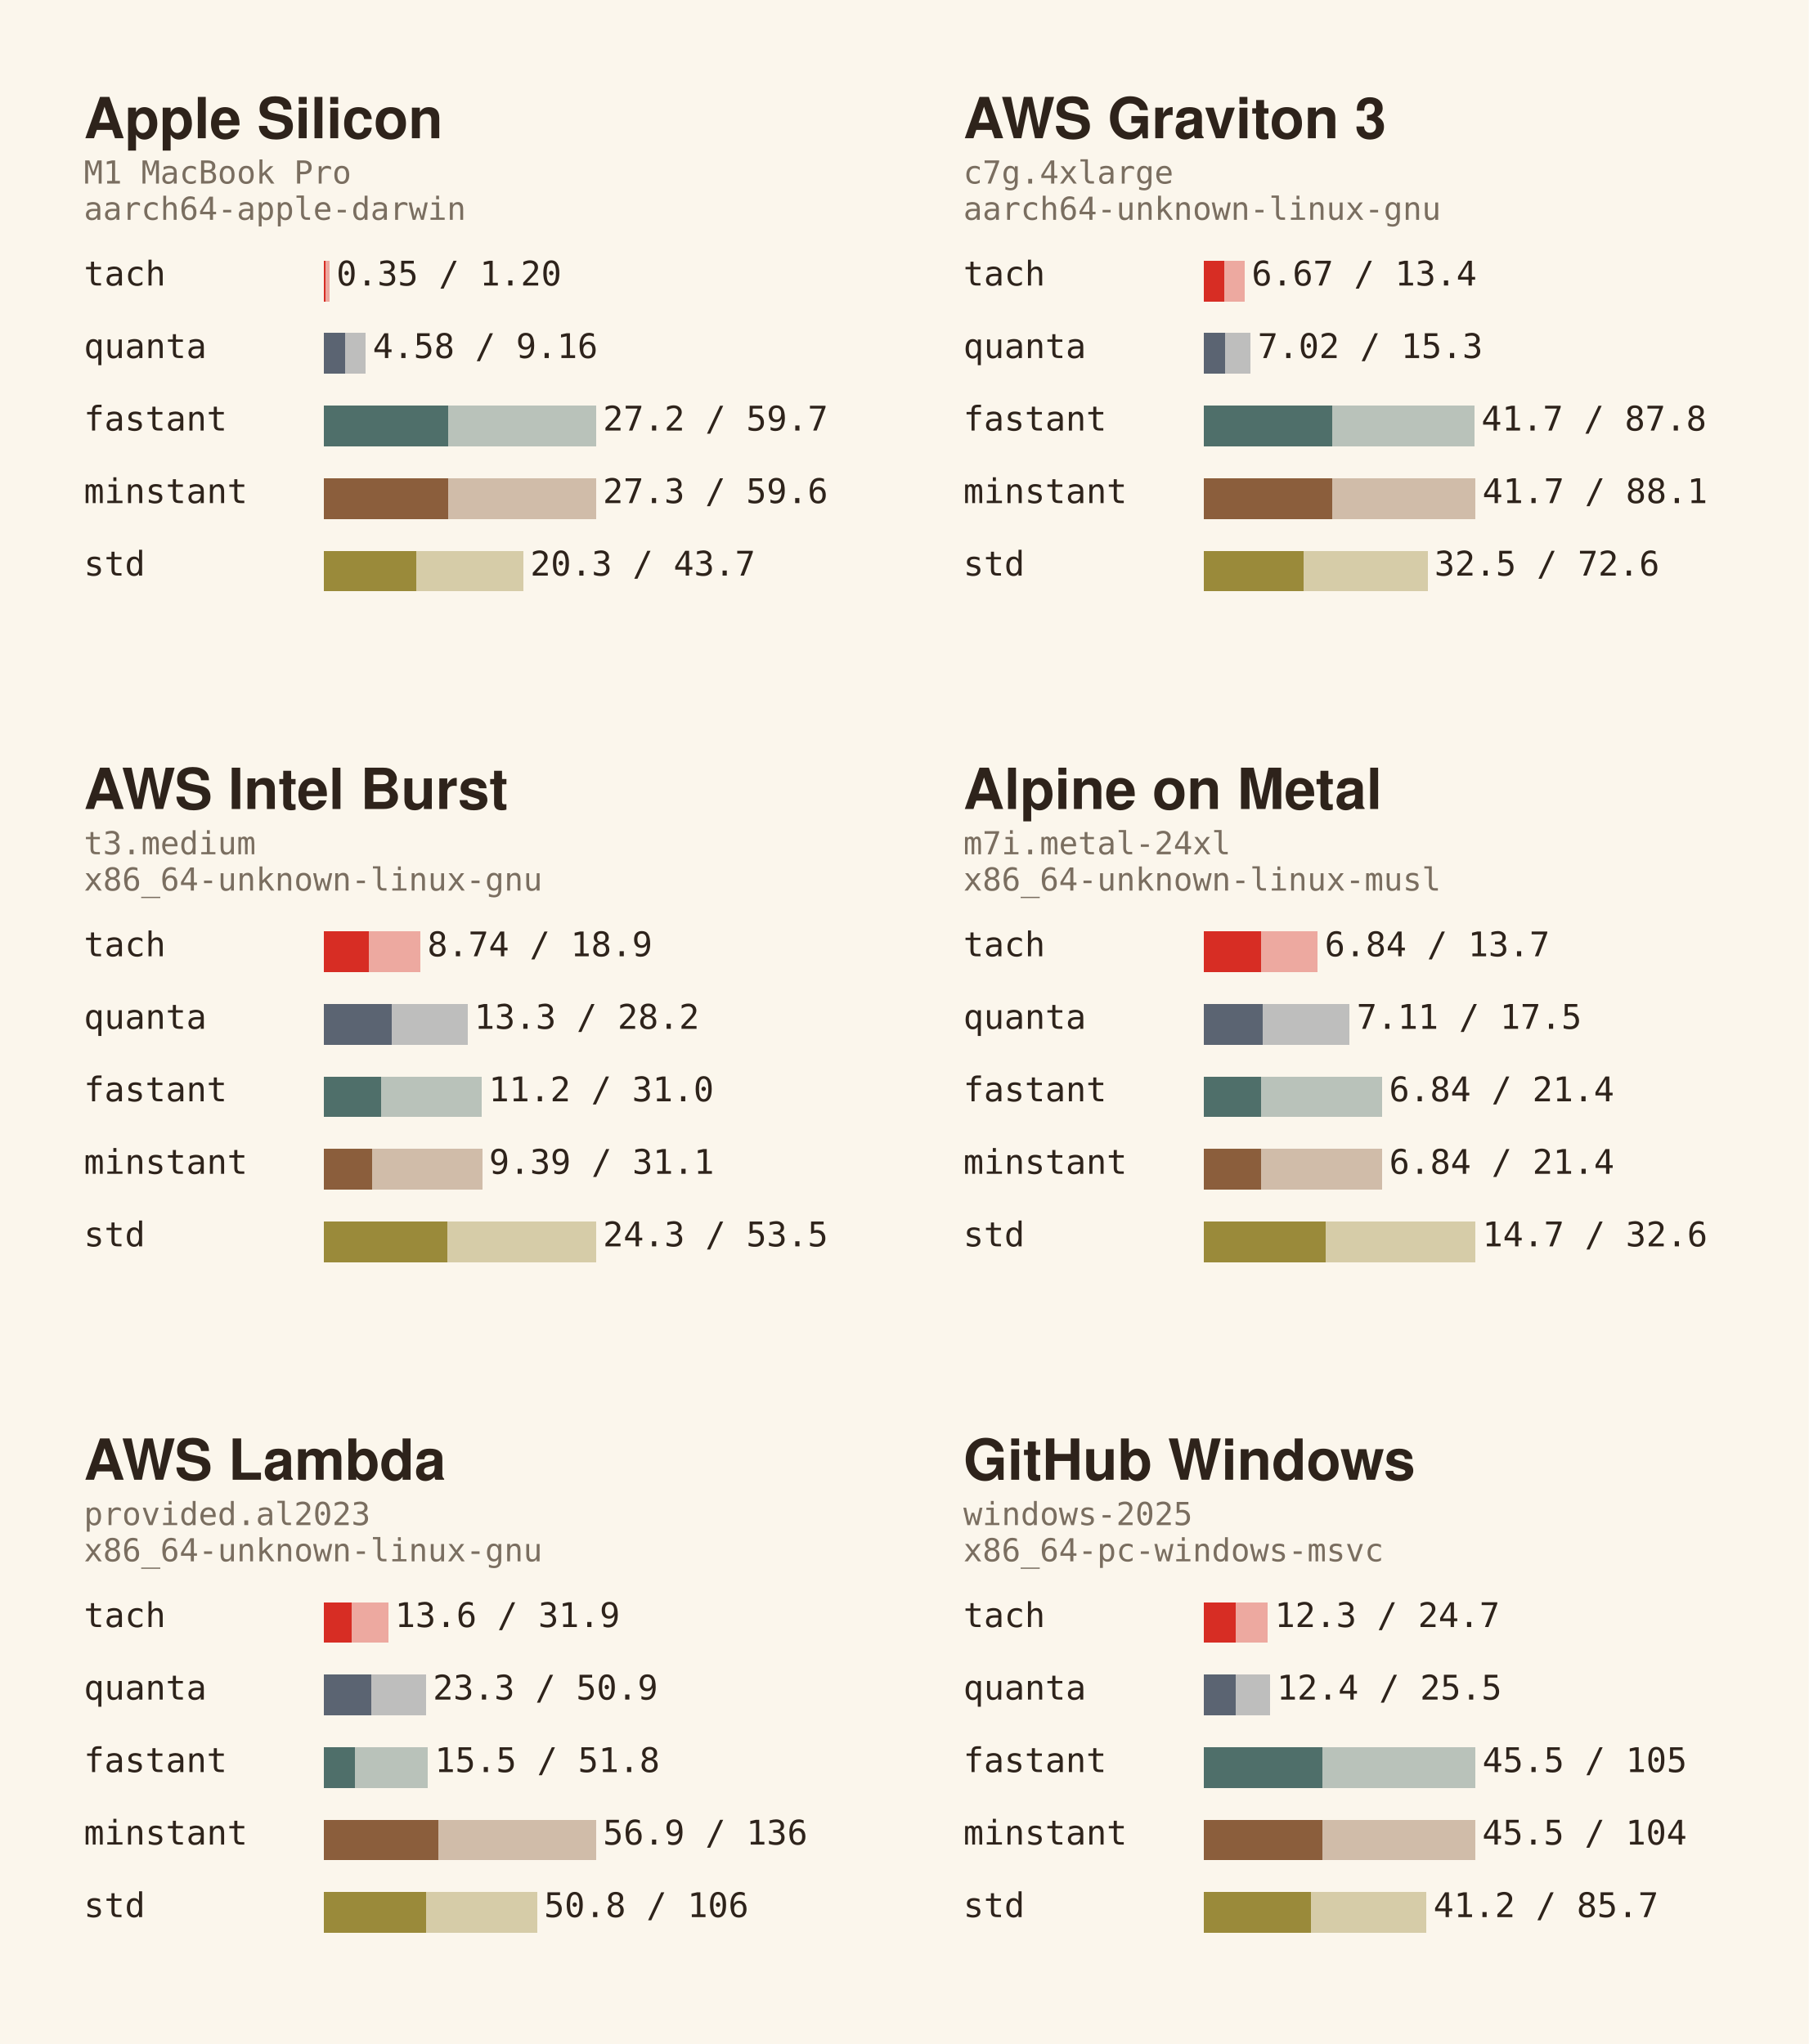
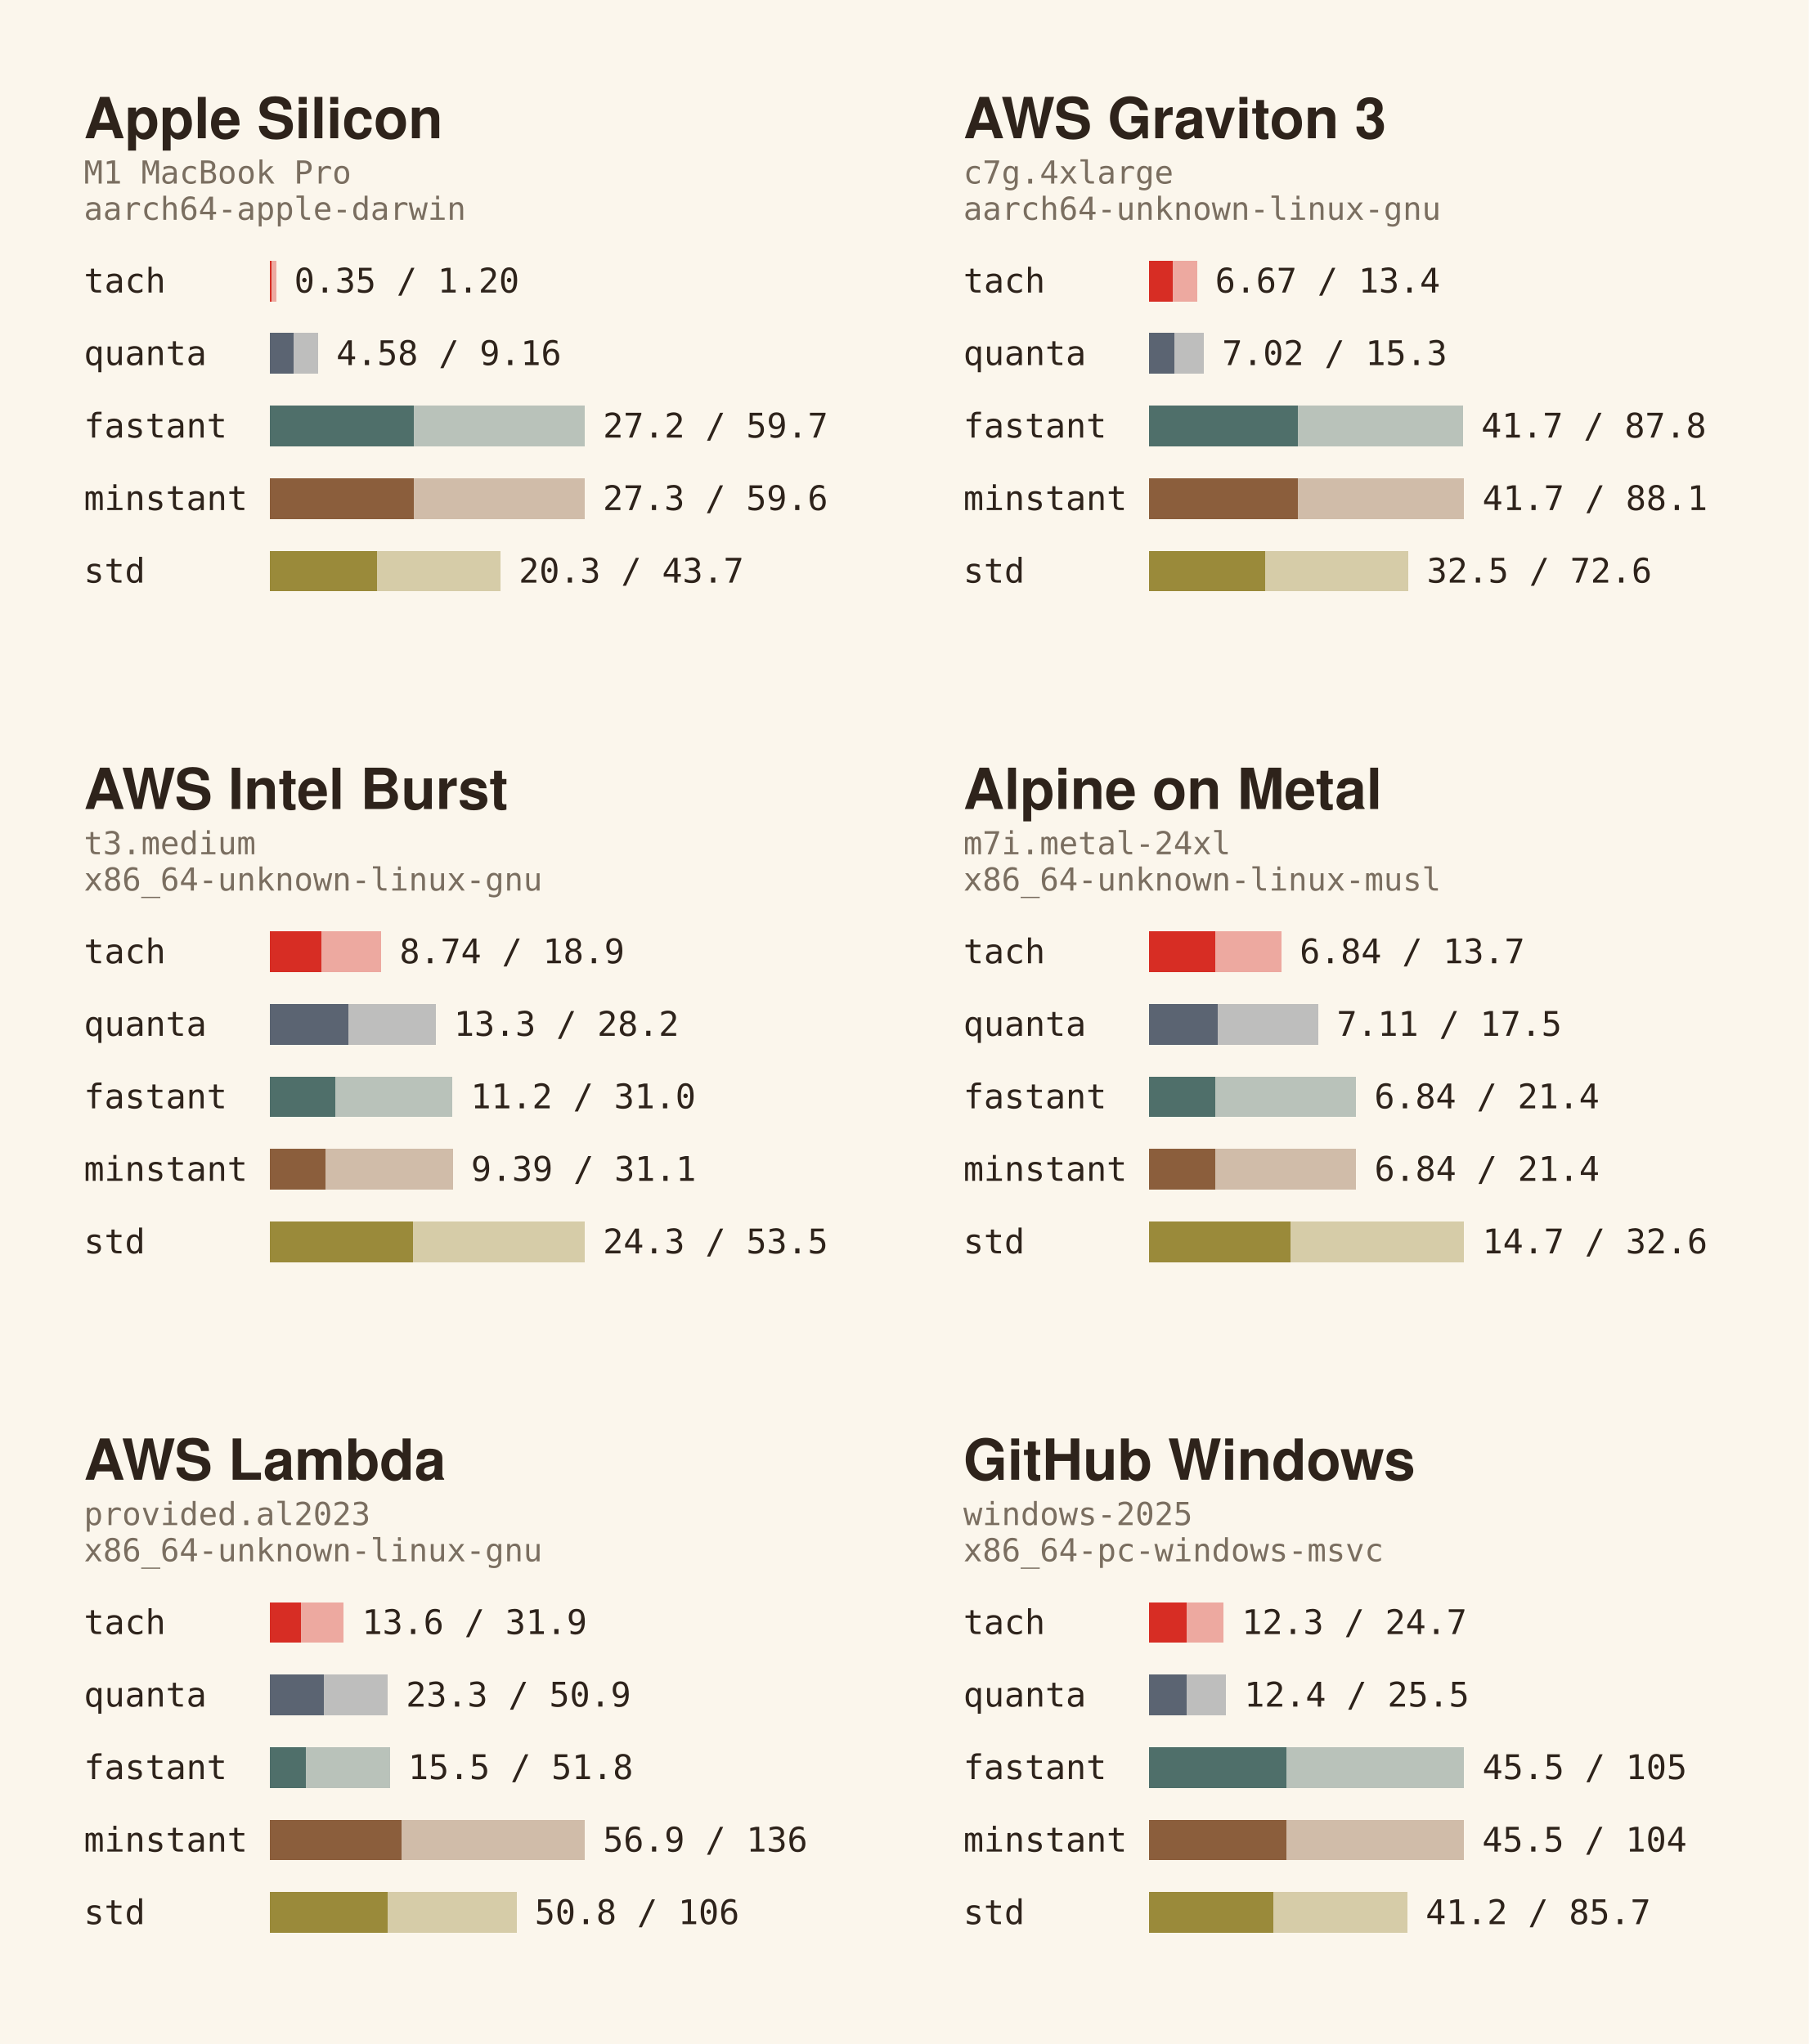
<svg xmlns="http://www.w3.org/2000/svg" width="1596" height="1804" viewBox="0 0 1596 1804">
  <rect width="1596" height="1804" fill="#FBF6EC" />
  <g shape-rendering="crispEdges">
    <text x="74" y="122" text-anchor="start" font-family="Avenir Next, Helvetica, Arial, sans-serif" font-size="50" font-weight="600" fill="#2E231B">Apple Silicon</text>
    <text x="74" y="162" text-anchor="start" font-family="SFMono-Regular, Menlo, Consolas, monospace" font-size="28" fill="#7A6E60">M1 MacBook Pro</text>
    <text x="74" y="194" text-anchor="start" font-family="SFMono-Regular, Menlo, Consolas, monospace" font-size="28" fill="#7A6E60">aarch64-apple-darwin</text>
-     <text x="74" y="252" text-anchor="start" font-family="SFMono-Regular, Menlo, Consolas, monospace" font-size="30" fill="#2E231B">tach</text>
-     <rect x="286" y="230" width="4.815" height="36" fill="#eda9a0" />
-     <rect x="286" y="230" width="1.4" height="36" fill="#D72D24" />
-     <text x="296.815" y="252" text-anchor="start" font-family="SFMono-Regular, Menlo, Consolas, monospace" font-size="30" fill="#2E231B">0.35 / 1.20</text>
-     <text x="74" y="316" text-anchor="start" font-family="SFMono-Regular, Menlo, Consolas, monospace" font-size="30" fill="#2E231B">quanta</text>
-     <rect x="286" y="294" width="36.86" height="36" fill="#bebebd" />
-     <rect x="286" y="294" width="18.444" height="36" fill="#5B6472" />
-     <text x="328.86" y="316" text-anchor="start" font-family="SFMono-Regular, Menlo, Consolas, monospace" font-size="30" fill="#2E231B">4.58 / 9.16</text>
-     <text x="74" y="380" text-anchor="start" font-family="SFMono-Regular, Menlo, Consolas, monospace" font-size="30" fill="#2E231B">fastant</text>
-     <rect x="286" y="358" width="240" height="36" fill="#b9c2ba" />
-     <rect x="286" y="358" width="109.529" height="36" fill="#4F6F6A" />
-     <text x="532" y="380" text-anchor="start" font-family="SFMono-Regular, Menlo, Consolas, monospace" font-size="30" fill="#2E231B">27.2 / 59.7</text>
-     <text x="74" y="444" text-anchor="start" font-family="SFMono-Regular, Menlo, Consolas, monospace" font-size="30" fill="#2E231B">minstant</text>
-     <rect x="286" y="422" width="239.912" height="36" fill="#d0bca9" />
-     <rect x="286" y="422" width="109.77" height="36" fill="#8B5E3C" />
-     <text x="531.912" y="444" text-anchor="start" font-family="SFMono-Regular, Menlo, Consolas, monospace" font-size="30" fill="#2E231B">27.3 / 59.6</text>
-     <text x="74" y="508" text-anchor="start" font-family="SFMono-Regular, Menlo, Consolas, monospace" font-size="30" fill="#2E231B">std</text>
-     <rect x="286" y="486" width="175.855" height="36" fill="#d6cca8" />
-     <rect x="286" y="486" width="81.567" height="36" fill="#9A8A3A" />
-     <text x="467.855" y="508" text-anchor="start" font-family="SFMono-Regular, Menlo, Consolas, monospace" font-size="30" fill="#2E231B">20.3 / 43.7</text>
+     <text x="74" y="258.2" text-anchor="start" font-family="SFMono-Regular, Menlo, Consolas, monospace" font-size="30" fill="#2E231B">tach</text>
+     <rect x="238" y="230" width="5.578" height="36" fill="#eda9a0" />
+     <rect x="238" y="230" width="1.622" height="36" fill="#D72D24" />
+     <text x="259.578" y="258.2" text-anchor="start" font-family="SFMono-Regular, Menlo, Consolas, monospace" font-size="30" fill="#2E231B">0.35 / 1.20</text>
+     <text x="74" y="322.2" text-anchor="start" font-family="SFMono-Regular, Menlo, Consolas, monospace" font-size="30" fill="#2E231B">quanta</text>
+     <rect x="238" y="294" width="42.696" height="36" fill="#bebebd" />
+     <rect x="238" y="294" width="21.364" height="36" fill="#5B6472" />
+     <text x="296.696" y="322.2" text-anchor="start" font-family="SFMono-Regular, Menlo, Consolas, monospace" font-size="30" fill="#2E231B">4.58 / 9.16</text>
+     <text x="74" y="386.2" text-anchor="start" font-family="SFMono-Regular, Menlo, Consolas, monospace" font-size="30" fill="#2E231B">fastant</text>
+     <rect x="238" y="358" width="278" height="36" fill="#b9c2ba" />
+     <rect x="238" y="358" width="126.871" height="36" fill="#4F6F6A" />
+     <text x="532" y="386.2" text-anchor="start" font-family="SFMono-Regular, Menlo, Consolas, monospace" font-size="30" fill="#2E231B">27.2 / 59.7</text>
+     <text x="74" y="450.2" text-anchor="start" font-family="SFMono-Regular, Menlo, Consolas, monospace" font-size="30" fill="#2E231B">minstant</text>
+     <rect x="238" y="422" width="277.897" height="36" fill="#d0bca9" />
+     <rect x="238" y="422" width="127.151" height="36" fill="#8B5E3C" />
+     <text x="531.897" y="450.2" text-anchor="start" font-family="SFMono-Regular, Menlo, Consolas, monospace" font-size="30" fill="#2E231B">27.3 / 59.6</text>
+     <text x="74" y="514.2" text-anchor="start" font-family="SFMono-Regular, Menlo, Consolas, monospace" font-size="30" fill="#2E231B">std</text>
+     <rect x="238" y="486" width="203.698" height="36" fill="#d6cca8" />
+     <rect x="238" y="486" width="94.482" height="36" fill="#9A8A3A" />
+     <text x="457.698" y="514.2" text-anchor="start" font-family="SFMono-Regular, Menlo, Consolas, monospace" font-size="30" fill="#2E231B">20.3 / 43.7</text>
    <text x="850" y="122" text-anchor="start" font-family="Avenir Next, Helvetica, Arial, sans-serif" font-size="50" font-weight="600" fill="#2E231B">AWS Graviton 3</text>
    <text x="850" y="162" text-anchor="start" font-family="SFMono-Regular, Menlo, Consolas, monospace" font-size="28" fill="#7A6E60">c7g.4xlarge</text>
    <text x="850" y="194" text-anchor="start" font-family="SFMono-Regular, Menlo, Consolas, monospace" font-size="28" fill="#7A6E60">aarch64-unknown-linux-gnu</text>
-     <text x="850" y="252" text-anchor="start" font-family="SFMono-Regular, Menlo, Consolas, monospace" font-size="30" fill="#2E231B">tach</text>
-     <rect x="1062" y="230" width="36.365" height="36" fill="#eda9a0" />
-     <rect x="1062" y="230" width="18.177" height="36" fill="#D72D24" />
-     <text x="1104.36" y="252" text-anchor="start" font-family="SFMono-Regular, Menlo, Consolas, monospace" font-size="30" fill="#2E231B">6.67 / 13.4</text>
-     <text x="850" y="316" text-anchor="start" font-family="SFMono-Regular, Menlo, Consolas, monospace" font-size="30" fill="#2E231B">quanta</text>
-     <rect x="1062" y="294" width="41.675" height="36" fill="#bebebd" />
-     <rect x="1062" y="294" width="19.105" height="36" fill="#5B6472" />
-     <text x="1109.67" y="316" text-anchor="start" font-family="SFMono-Regular, Menlo, Consolas, monospace" font-size="30" fill="#2E231B">7.02 / 15.3</text>
-     <text x="850" y="380" text-anchor="start" font-family="SFMono-Regular, Menlo, Consolas, monospace" font-size="30" fill="#2E231B">fastant</text>
-     <rect x="1062" y="358" width="239.107" height="36" fill="#b9c2ba" />
-     <rect x="1062" y="358" width="113.511" height="36" fill="#4F6F6A" />
-     <text x="1307.11" y="380" text-anchor="start" font-family="SFMono-Regular, Menlo, Consolas, monospace" font-size="30" fill="#2E231B">41.7 / 87.8</text>
-     <text x="850" y="444" text-anchor="start" font-family="SFMono-Regular, Menlo, Consolas, monospace" font-size="30" fill="#2E231B">minstant</text>
-     <rect x="1062" y="422" width="240" height="36" fill="#d0bca9" />
-     <rect x="1062" y="422" width="113.505" height="36" fill="#8B5E3C" />
-     <text x="1308" y="444" text-anchor="start" font-family="SFMono-Regular, Menlo, Consolas, monospace" font-size="30" fill="#2E231B">41.7 / 88.1</text>
-     <text x="850" y="508" text-anchor="start" font-family="SFMono-Regular, Menlo, Consolas, monospace" font-size="30" fill="#2E231B">std</text>
-     <rect x="1062" y="486" width="197.644" height="36" fill="#d6cca8" />
-     <rect x="1062" y="486" width="88.529" height="36" fill="#9A8A3A" />
-     <text x="1265.64" y="508" text-anchor="start" font-family="SFMono-Regular, Menlo, Consolas, monospace" font-size="30" fill="#2E231B">32.5 / 72.6</text>
+     <text x="850" y="258.2" text-anchor="start" font-family="SFMono-Regular, Menlo, Consolas, monospace" font-size="30" fill="#2E231B">tach</text>
+     <rect x="1014" y="230" width="42.122" height="36" fill="#eda9a0" />
+     <rect x="1014" y="230" width="21.055" height="36" fill="#D72D24" />
+     <text x="1072.12" y="258.2" text-anchor="start" font-family="SFMono-Regular, Menlo, Consolas, monospace" font-size="30" fill="#2E231B">6.67 / 13.4</text>
+     <text x="850" y="322.2" text-anchor="start" font-family="SFMono-Regular, Menlo, Consolas, monospace" font-size="30" fill="#2E231B">quanta</text>
+     <rect x="1014" y="294" width="48.273" height="36" fill="#bebebd" />
+     <rect x="1014" y="294" width="22.131" height="36" fill="#5B6472" />
+     <text x="1078.27" y="322.2" text-anchor="start" font-family="SFMono-Regular, Menlo, Consolas, monospace" font-size="30" fill="#2E231B">7.02 / 15.3</text>
+     <text x="850" y="386.2" text-anchor="start" font-family="SFMono-Regular, Menlo, Consolas, monospace" font-size="30" fill="#2E231B">fastant</text>
+     <rect x="1014" y="358" width="276.965" height="36" fill="#b9c2ba" />
+     <rect x="1014" y="358" width="131.483" height="36" fill="#4F6F6A" />
+     <text x="1306.97" y="386.2" text-anchor="start" font-family="SFMono-Regular, Menlo, Consolas, monospace" font-size="30" fill="#2E231B">41.7 / 87.8</text>
+     <text x="850" y="450.2" text-anchor="start" font-family="SFMono-Regular, Menlo, Consolas, monospace" font-size="30" fill="#2E231B">minstant</text>
+     <rect x="1014" y="422" width="278" height="36" fill="#d0bca9" />
+     <rect x="1014" y="422" width="131.477" height="36" fill="#8B5E3C" />
+     <text x="1308" y="450.2" text-anchor="start" font-family="SFMono-Regular, Menlo, Consolas, monospace" font-size="30" fill="#2E231B">41.7 / 88.1</text>
+     <text x="850" y="514.2" text-anchor="start" font-family="SFMono-Regular, Menlo, Consolas, monospace" font-size="30" fill="#2E231B">std</text>
+     <rect x="1014" y="486" width="228.938" height="36" fill="#d6cca8" />
+     <rect x="1014" y="486" width="102.546" height="36" fill="#9A8A3A" />
+     <text x="1258.94" y="514.2" text-anchor="start" font-family="SFMono-Regular, Menlo, Consolas, monospace" font-size="30" fill="#2E231B">32.5 / 72.6</text>
    <text x="74" y="714" text-anchor="start" font-family="Avenir Next, Helvetica, Arial, sans-serif" font-size="50" font-weight="600" fill="#2E231B">AWS Intel Burst</text>
    <text x="74" y="754" text-anchor="start" font-family="SFMono-Regular, Menlo, Consolas, monospace" font-size="28" fill="#7A6E60">t3.medium</text>
    <text x="74" y="786" text-anchor="start" font-family="SFMono-Regular, Menlo, Consolas, monospace" font-size="28" fill="#7A6E60">x86_64-unknown-linux-gnu</text>
-     <text x="74" y="844" text-anchor="start" font-family="SFMono-Regular, Menlo, Consolas, monospace" font-size="30" fill="#2E231B">tach</text>
-     <rect x="286" y="822" width="85.016" height="36" fill="#eda9a0" />
-     <rect x="286" y="822" width="39.236" height="36" fill="#D72D24" />
-     <text x="377.016" y="844" text-anchor="start" font-family="SFMono-Regular, Menlo, Consolas, monospace" font-size="30" fill="#2E231B">8.74 / 18.9</text>
-     <text x="74" y="908" text-anchor="start" font-family="SFMono-Regular, Menlo, Consolas, monospace" font-size="30" fill="#2E231B">quanta</text>
-     <rect x="286" y="886" width="126.46" height="36" fill="#bebebd" />
-     <rect x="286" y="886" width="59.781" height="36" fill="#5B6472" />
-     <text x="418.46" y="908" text-anchor="start" font-family="SFMono-Regular, Menlo, Consolas, monospace" font-size="30" fill="#2E231B">13.3 / 28.2</text>
-     <text x="74" y="972" text-anchor="start" font-family="SFMono-Regular, Menlo, Consolas, monospace" font-size="30" fill="#2E231B">fastant</text>
-     <rect x="286" y="950" width="139.241" height="36" fill="#b9c2ba" />
-     <rect x="286" y="950" width="50.227" height="36" fill="#4F6F6A" />
-     <text x="431.241" y="972" text-anchor="start" font-family="SFMono-Regular, Menlo, Consolas, monospace" font-size="30" fill="#2E231B">11.2 / 31.0</text>
-     <text x="74" y="1036" text-anchor="start" font-family="SFMono-Regular, Menlo, Consolas, monospace" font-size="30" fill="#2E231B">minstant</text>
-     <rect x="286" y="1014" width="139.51" height="36" fill="#d0bca9" />
-     <rect x="286" y="1014" width="42.162" height="36" fill="#8B5E3C" />
-     <text x="431.51" y="1036" text-anchor="start" font-family="SFMono-Regular, Menlo, Consolas, monospace" font-size="30" fill="#2E231B">9.39 / 31.1</text>
-     <text x="74" y="1100" text-anchor="start" font-family="SFMono-Regular, Menlo, Consolas, monospace" font-size="30" fill="#2E231B">std</text>
-     <rect x="286" y="1078" width="240" height="36" fill="#d6cca8" />
-     <rect x="286" y="1078" width="108.953" height="36" fill="#9A8A3A" />
-     <text x="532" y="1100" text-anchor="start" font-family="SFMono-Regular, Menlo, Consolas, monospace" font-size="30" fill="#2E231B">24.3 / 53.5</text>
+     <text x="74" y="850.2" text-anchor="start" font-family="SFMono-Regular, Menlo, Consolas, monospace" font-size="30" fill="#2E231B">tach</text>
+     <rect x="238" y="822" width="98.477" height="36" fill="#eda9a0" />
+     <rect x="238" y="822" width="45.449" height="36" fill="#D72D24" />
+     <text x="352.477" y="850.2" text-anchor="start" font-family="SFMono-Regular, Menlo, Consolas, monospace" font-size="30" fill="#2E231B">8.74 / 18.9</text>
+     <text x="74" y="914.2" text-anchor="start" font-family="SFMono-Regular, Menlo, Consolas, monospace" font-size="30" fill="#2E231B">quanta</text>
+     <rect x="238" y="886" width="146.483" height="36" fill="#bebebd" />
+     <rect x="238" y="886" width="69.247" height="36" fill="#5B6472" />
+     <text x="400.483" y="914.2" text-anchor="start" font-family="SFMono-Regular, Menlo, Consolas, monospace" font-size="30" fill="#2E231B">13.3 / 28.2</text>
+     <text x="74" y="978.2" text-anchor="start" font-family="SFMono-Regular, Menlo, Consolas, monospace" font-size="30" fill="#2E231B">fastant</text>
+     <rect x="238" y="950" width="161.288" height="36" fill="#b9c2ba" />
+     <rect x="238" y="950" width="58.179" height="36" fill="#4F6F6A" />
+     <text x="415.288" y="978.2" text-anchor="start" font-family="SFMono-Regular, Menlo, Consolas, monospace" font-size="30" fill="#2E231B">11.2 / 31.0</text>
+     <text x="74" y="1042.2" text-anchor="start" font-family="SFMono-Regular, Menlo, Consolas, monospace" font-size="30" fill="#2E231B">minstant</text>
+     <rect x="238" y="1014" width="161.6" height="36" fill="#d0bca9" />
+     <rect x="238" y="1014" width="48.838" height="36" fill="#8B5E3C" />
+     <text x="415.6" y="1042.2" text-anchor="start" font-family="SFMono-Regular, Menlo, Consolas, monospace" font-size="30" fill="#2E231B">9.39 / 31.1</text>
+     <text x="74" y="1106.2" text-anchor="start" font-family="SFMono-Regular, Menlo, Consolas, monospace" font-size="30" fill="#2E231B">std</text>
+     <rect x="238" y="1078" width="278" height="36" fill="#d6cca8" />
+     <rect x="238" y="1078" width="126.204" height="36" fill="#9A8A3A" />
+     <text x="532" y="1106.2" text-anchor="start" font-family="SFMono-Regular, Menlo, Consolas, monospace" font-size="30" fill="#2E231B">24.3 / 53.5</text>
    <text x="850" y="714" text-anchor="start" font-family="Avenir Next, Helvetica, Arial, sans-serif" font-size="50" font-weight="600" fill="#2E231B">Alpine on Metal</text>
    <text x="850" y="754" text-anchor="start" font-family="SFMono-Regular, Menlo, Consolas, monospace" font-size="28" fill="#7A6E60">m7i.metal-24xl</text>
    <text x="850" y="786" text-anchor="start" font-family="SFMono-Regular, Menlo, Consolas, monospace" font-size="28" fill="#7A6E60">x86_64-unknown-linux-musl</text>
-     <text x="850" y="844" text-anchor="start" font-family="SFMono-Regular, Menlo, Consolas, monospace" font-size="30" fill="#2E231B">tach</text>
-     <rect x="1062" y="822" width="100.806" height="36" fill="#eda9a0" />
-     <rect x="1062" y="822" width="50.403" height="36" fill="#D72D24" />
-     <text x="1168.81" y="844" text-anchor="start" font-family="SFMono-Regular, Menlo, Consolas, monospace" font-size="30" fill="#2E231B">6.84 / 13.7</text>
-     <text x="850" y="908" text-anchor="start" font-family="SFMono-Regular, Menlo, Consolas, monospace" font-size="30" fill="#2E231B">quanta</text>
-     <rect x="1062" y="886" width="128.998" height="36" fill="#bebebd" />
-     <rect x="1062" y="886" width="52.34" height="36" fill="#5B6472" />
-     <text x="1197" y="908" text-anchor="start" font-family="SFMono-Regular, Menlo, Consolas, monospace" font-size="30" fill="#2E231B">7.11 / 17.5</text>
-     <text x="850" y="972" text-anchor="start" font-family="SFMono-Regular, Menlo, Consolas, monospace" font-size="30" fill="#2E231B">fastant</text>
-     <rect x="1062" y="950" width="157.64" height="36" fill="#b9c2ba" />
-     <rect x="1062" y="950" width="50.403" height="36" fill="#4F6F6A" />
-     <text x="1225.64" y="972" text-anchor="start" font-family="SFMono-Regular, Menlo, Consolas, monospace" font-size="30" fill="#2E231B">6.84 / 21.4</text>
-     <text x="850" y="1036" text-anchor="start" font-family="SFMono-Regular, Menlo, Consolas, monospace" font-size="30" fill="#2E231B">minstant</text>
-     <rect x="1062" y="1014" width="157.736" height="36" fill="#d0bca9" />
-     <rect x="1062" y="1014" width="50.403" height="36" fill="#8B5E3C" />
-     <text x="1225.74" y="1036" text-anchor="start" font-family="SFMono-Regular, Menlo, Consolas, monospace" font-size="30" fill="#2E231B">6.84 / 21.4</text>
-     <text x="850" y="1100" text-anchor="start" font-family="SFMono-Regular, Menlo, Consolas, monospace" font-size="30" fill="#2E231B">std</text>
-     <rect x="1062" y="1078" width="240" height="36" fill="#d6cca8" />
-     <rect x="1062" y="1078" width="107.944" height="36" fill="#9A8A3A" />
-     <text x="1308" y="1100" text-anchor="start" font-family="SFMono-Regular, Menlo, Consolas, monospace" font-size="30" fill="#2E231B">14.7 / 32.6</text>
+     <text x="850" y="850.2" text-anchor="start" font-family="SFMono-Regular, Menlo, Consolas, monospace" font-size="30" fill="#2E231B">tach</text>
+     <rect x="1014" y="822" width="116.767" height="36" fill="#eda9a0" />
+     <rect x="1014" y="822" width="58.383" height="36" fill="#D72D24" />
+     <text x="1146.77" y="850.2" text-anchor="start" font-family="SFMono-Regular, Menlo, Consolas, monospace" font-size="30" fill="#2E231B">6.84 / 13.7</text>
+     <text x="850" y="914.2" text-anchor="start" font-family="SFMono-Regular, Menlo, Consolas, monospace" font-size="30" fill="#2E231B">quanta</text>
+     <rect x="1014" y="886" width="149.423" height="36" fill="#bebebd" />
+     <rect x="1014" y="886" width="60.628" height="36" fill="#5B6472" />
+     <text x="1179.42" y="914.2" text-anchor="start" font-family="SFMono-Regular, Menlo, Consolas, monospace" font-size="30" fill="#2E231B">7.11 / 17.5</text>
+     <text x="850" y="978.2" text-anchor="start" font-family="SFMono-Regular, Menlo, Consolas, monospace" font-size="30" fill="#2E231B">fastant</text>
+     <rect x="1014" y="950" width="182.6" height="36" fill="#b9c2ba" />
+     <rect x="1014" y="950" width="58.383" height="36" fill="#4F6F6A" />
+     <text x="1212.6" y="978.2" text-anchor="start" font-family="SFMono-Regular, Menlo, Consolas, monospace" font-size="30" fill="#2E231B">6.84 / 21.4</text>
+     <text x="850" y="1042.2" text-anchor="start" font-family="SFMono-Regular, Menlo, Consolas, monospace" font-size="30" fill="#2E231B">minstant</text>
+     <rect x="1014" y="1014" width="182.711" height="36" fill="#d0bca9" />
+     <rect x="1014" y="1014" width="58.383" height="36" fill="#8B5E3C" />
+     <text x="1212.71" y="1042.2" text-anchor="start" font-family="SFMono-Regular, Menlo, Consolas, monospace" font-size="30" fill="#2E231B">6.84 / 21.4</text>
+     <text x="850" y="1106.2" text-anchor="start" font-family="SFMono-Regular, Menlo, Consolas, monospace" font-size="30" fill="#2E231B">std</text>
+     <rect x="1014" y="1078" width="278" height="36" fill="#d6cca8" />
+     <rect x="1014" y="1078" width="125.036" height="36" fill="#9A8A3A" />
+     <text x="1308" y="1106.2" text-anchor="start" font-family="SFMono-Regular, Menlo, Consolas, monospace" font-size="30" fill="#2E231B">14.7 / 32.6</text>
    <text x="74" y="1306" text-anchor="start" font-family="Avenir Next, Helvetica, Arial, sans-serif" font-size="50" font-weight="600" fill="#2E231B">AWS Lambda</text>
    <text x="74" y="1346" text-anchor="start" font-family="SFMono-Regular, Menlo, Consolas, monospace" font-size="28" fill="#7A6E60">provided.al2023</text>
    <text x="74" y="1378" text-anchor="start" font-family="SFMono-Regular, Menlo, Consolas, monospace" font-size="28" fill="#7A6E60">x86_64-unknown-linux-gnu</text>
-     <text x="74" y="1436" text-anchor="start" font-family="SFMono-Regular, Menlo, Consolas, monospace" font-size="30" fill="#2E231B">tach</text>
-     <rect x="286" y="1414" width="56.449" height="36" fill="#eda9a0" />
-     <rect x="286" y="1414" width="24.048" height="36" fill="#D72D24" />
-     <text x="348.449" y="1436" text-anchor="start" font-family="SFMono-Regular, Menlo, Consolas, monospace" font-size="30" fill="#2E231B">13.6 / 31.9</text>
-     <text x="74" y="1500" text-anchor="start" font-family="SFMono-Regular, Menlo, Consolas, monospace" font-size="30" fill="#2E231B">quanta</text>
-     <rect x="286" y="1478" width="89.918" height="36" fill="#bebebd" />
-     <rect x="286" y="1478" width="41.271" height="36" fill="#5B6472" />
-     <text x="381.918" y="1500" text-anchor="start" font-family="SFMono-Regular, Menlo, Consolas, monospace" font-size="30" fill="#2E231B">23.3 / 50.9</text>
-     <text x="74" y="1564" text-anchor="start" font-family="SFMono-Regular, Menlo, Consolas, monospace" font-size="30" fill="#2E231B">fastant</text>
-     <rect x="286" y="1542" width="91.559" height="36" fill="#b9c2ba" />
-     <rect x="286" y="1542" width="27.474" height="36" fill="#4F6F6A" />
-     <text x="383.559" y="1564" text-anchor="start" font-family="SFMono-Regular, Menlo, Consolas, monospace" font-size="30" fill="#2E231B">15.5 / 51.8</text>
-     <text x="74" y="1628" text-anchor="start" font-family="SFMono-Regular, Menlo, Consolas, monospace" font-size="30" fill="#2E231B">minstant</text>
-     <rect x="286" y="1606" width="240" height="36" fill="#d0bca9" />
-     <rect x="286" y="1606" width="100.65" height="36" fill="#8B5E3C" />
-     <text x="532" y="1628" text-anchor="start" font-family="SFMono-Regular, Menlo, Consolas, monospace" font-size="30" fill="#2E231B">56.9 / 136</text>
-     <text x="74" y="1692" text-anchor="start" font-family="SFMono-Regular, Menlo, Consolas, monospace" font-size="30" fill="#2E231B">std</text>
-     <rect x="286" y="1670" width="188.042" height="36" fill="#d6cca8" />
-     <rect x="286" y="1670" width="89.741" height="36" fill="#9A8A3A" />
-     <text x="480.042" y="1692" text-anchor="start" font-family="SFMono-Regular, Menlo, Consolas, monospace" font-size="30" fill="#2E231B">50.8 / 106</text>
+     <text x="74" y="1442.2" text-anchor="start" font-family="SFMono-Regular, Menlo, Consolas, monospace" font-size="30" fill="#2E231B">tach</text>
+     <rect x="238" y="1414" width="65.387" height="36" fill="#eda9a0" />
+     <rect x="238" y="1414" width="27.855" height="36" fill="#D72D24" />
+     <text x="319.387" y="1442.2" text-anchor="start" font-family="SFMono-Regular, Menlo, Consolas, monospace" font-size="30" fill="#2E231B">13.6 / 31.9</text>
+     <text x="74" y="1506.2" text-anchor="start" font-family="SFMono-Regular, Menlo, Consolas, monospace" font-size="30" fill="#2E231B">quanta</text>
+     <rect x="238" y="1478" width="104.155" height="36" fill="#bebebd" />
+     <rect x="238" y="1478" width="47.806" height="36" fill="#5B6472" />
+     <text x="358.155" y="1506.2" text-anchor="start" font-family="SFMono-Regular, Menlo, Consolas, monospace" font-size="30" fill="#2E231B">23.3 / 50.9</text>
+     <text x="74" y="1570.2" text-anchor="start" font-family="SFMono-Regular, Menlo, Consolas, monospace" font-size="30" fill="#2E231B">fastant</text>
+     <rect x="238" y="1542" width="106.056" height="36" fill="#b9c2ba" />
+     <rect x="238" y="1542" width="31.824" height="36" fill="#4F6F6A" />
+     <text x="360.056" y="1570.2" text-anchor="start" font-family="SFMono-Regular, Menlo, Consolas, monospace" font-size="30" fill="#2E231B">15.5 / 51.8</text>
+     <text x="74" y="1634.2" text-anchor="start" font-family="SFMono-Regular, Menlo, Consolas, monospace" font-size="30" fill="#2E231B">minstant</text>
+     <rect x="238" y="1606" width="278" height="36" fill="#d0bca9" />
+     <rect x="238" y="1606" width="116.586" height="36" fill="#8B5E3C" />
+     <text x="532" y="1634.2" text-anchor="start" font-family="SFMono-Regular, Menlo, Consolas, monospace" font-size="30" fill="#2E231B">56.9 / 136</text>
+     <text x="74" y="1698.2" text-anchor="start" font-family="SFMono-Regular, Menlo, Consolas, monospace" font-size="30" fill="#2E231B">std</text>
+     <rect x="238" y="1670" width="217.815" height="36" fill="#d6cca8" />
+     <rect x="238" y="1670" width="103.95" height="36" fill="#9A8A3A" />
+     <text x="471.815" y="1698.2" text-anchor="start" font-family="SFMono-Regular, Menlo, Consolas, monospace" font-size="30" fill="#2E231B">50.8 / 106</text>
    <text x="850" y="1306" text-anchor="start" font-family="Avenir Next, Helvetica, Arial, sans-serif" font-size="50" font-weight="600" fill="#2E231B">GitHub Windows</text>
    <text x="850" y="1346" text-anchor="start" font-family="SFMono-Regular, Menlo, Consolas, monospace" font-size="28" fill="#7A6E60">windows-2025</text>
    <text x="850" y="1378" text-anchor="start" font-family="SFMono-Regular, Menlo, Consolas, monospace" font-size="28" fill="#7A6E60">x86_64-pc-windows-msvc</text>
-     <text x="850" y="1436" text-anchor="start" font-family="SFMono-Regular, Menlo, Consolas, monospace" font-size="30" fill="#2E231B">tach</text>
-     <rect x="1062" y="1414" width="56.71" height="36" fill="#eda9a0" />
-     <rect x="1062" y="1414" width="28.336" height="36" fill="#D72D24" />
-     <text x="1124.71" y="1436" text-anchor="start" font-family="SFMono-Regular, Menlo, Consolas, monospace" font-size="30" fill="#2E231B">12.3 / 24.7</text>
-     <text x="850" y="1500" text-anchor="start" font-family="SFMono-Regular, Menlo, Consolas, monospace" font-size="30" fill="#2E231B">quanta</text>
-     <rect x="1062" y="1478" width="58.506" height="36" fill="#bebebd" />
-     <rect x="1062" y="1478" width="28.549" height="36" fill="#5B6472" />
-     <text x="1126.51" y="1500" text-anchor="start" font-family="SFMono-Regular, Menlo, Consolas, monospace" font-size="30" fill="#2E231B">12.4 / 25.5</text>
-     <text x="850" y="1564" text-anchor="start" font-family="SFMono-Regular, Menlo, Consolas, monospace" font-size="30" fill="#2E231B">fastant</text>
-     <rect x="1062" y="1542" width="240" height="36" fill="#b9c2ba" />
-     <rect x="1062" y="1542" width="104.568" height="36" fill="#4F6F6A" />
-     <text x="1308" y="1564" text-anchor="start" font-family="SFMono-Regular, Menlo, Consolas, monospace" font-size="30" fill="#2E231B">45.5 / 105</text>
-     <text x="850" y="1628" text-anchor="start" font-family="SFMono-Regular, Menlo, Consolas, monospace" font-size="30" fill="#2E231B">minstant</text>
-     <rect x="1062" y="1606" width="239.839" height="36" fill="#d0bca9" />
-     <rect x="1062" y="1606" width="104.529" height="36" fill="#8B5E3C" />
-     <text x="1307.84" y="1628" text-anchor="start" font-family="SFMono-Regular, Menlo, Consolas, monospace" font-size="30" fill="#2E231B">45.5 / 104</text>
-     <text x="850" y="1692" text-anchor="start" font-family="SFMono-Regular, Menlo, Consolas, monospace" font-size="30" fill="#2E231B">std</text>
-     <rect x="1062" y="1670" width="196.754" height="36" fill="#d6cca8" />
-     <rect x="1062" y="1670" width="94.682" height="36" fill="#9A8A3A" />
-     <text x="1264.75" y="1692" text-anchor="start" font-family="SFMono-Regular, Menlo, Consolas, monospace" font-size="30" fill="#2E231B">41.2 / 85.7</text>
+     <text x="850" y="1442.2" text-anchor="start" font-family="SFMono-Regular, Menlo, Consolas, monospace" font-size="30" fill="#2E231B">tach</text>
+     <rect x="1014" y="1414" width="65.689" height="36" fill="#eda9a0" />
+     <rect x="1014" y="1414" width="32.822" height="36" fill="#D72D24" />
+     <text x="1095.69" y="1442.2" text-anchor="start" font-family="SFMono-Regular, Menlo, Consolas, monospace" font-size="30" fill="#2E231B">12.3 / 24.7</text>
+     <text x="850" y="1506.2" text-anchor="start" font-family="SFMono-Regular, Menlo, Consolas, monospace" font-size="30" fill="#2E231B">quanta</text>
+     <rect x="1014" y="1478" width="67.77" height="36" fill="#bebebd" />
+     <rect x="1014" y="1478" width="33.069" height="36" fill="#5B6472" />
+     <text x="1097.77" y="1506.2" text-anchor="start" font-family="SFMono-Regular, Menlo, Consolas, monospace" font-size="30" fill="#2E231B">12.4 / 25.5</text>
+     <text x="850" y="1570.2" text-anchor="start" font-family="SFMono-Regular, Menlo, Consolas, monospace" font-size="30" fill="#2E231B">fastant</text>
+     <rect x="1014" y="1542" width="278" height="36" fill="#b9c2ba" />
+     <rect x="1014" y="1542" width="121.125" height="36" fill="#4F6F6A" />
+     <text x="1308" y="1570.2" text-anchor="start" font-family="SFMono-Regular, Menlo, Consolas, monospace" font-size="30" fill="#2E231B">45.5 / 105</text>
+     <text x="850" y="1634.2" text-anchor="start" font-family="SFMono-Regular, Menlo, Consolas, monospace" font-size="30" fill="#2E231B">minstant</text>
+     <rect x="1014" y="1606" width="277.814" height="36" fill="#d0bca9" />
+     <rect x="1014" y="1606" width="121.079" height="36" fill="#8B5E3C" />
+     <text x="1307.81" y="1634.2" text-anchor="start" font-family="SFMono-Regular, Menlo, Consolas, monospace" font-size="30" fill="#2E231B">45.5 / 104</text>
+     <text x="850" y="1698.2" text-anchor="start" font-family="SFMono-Regular, Menlo, Consolas, monospace" font-size="30" fill="#2E231B">std</text>
+     <rect x="1014" y="1670" width="227.906" height="36" fill="#d6cca8" />
+     <rect x="1014" y="1670" width="109.673" height="36" fill="#9A8A3A" />
+     <text x="1257.91" y="1698.2" text-anchor="start" font-family="SFMono-Regular, Menlo, Consolas, monospace" font-size="30" fill="#2E231B">41.2 / 85.7</text>
  </g>
</svg>
